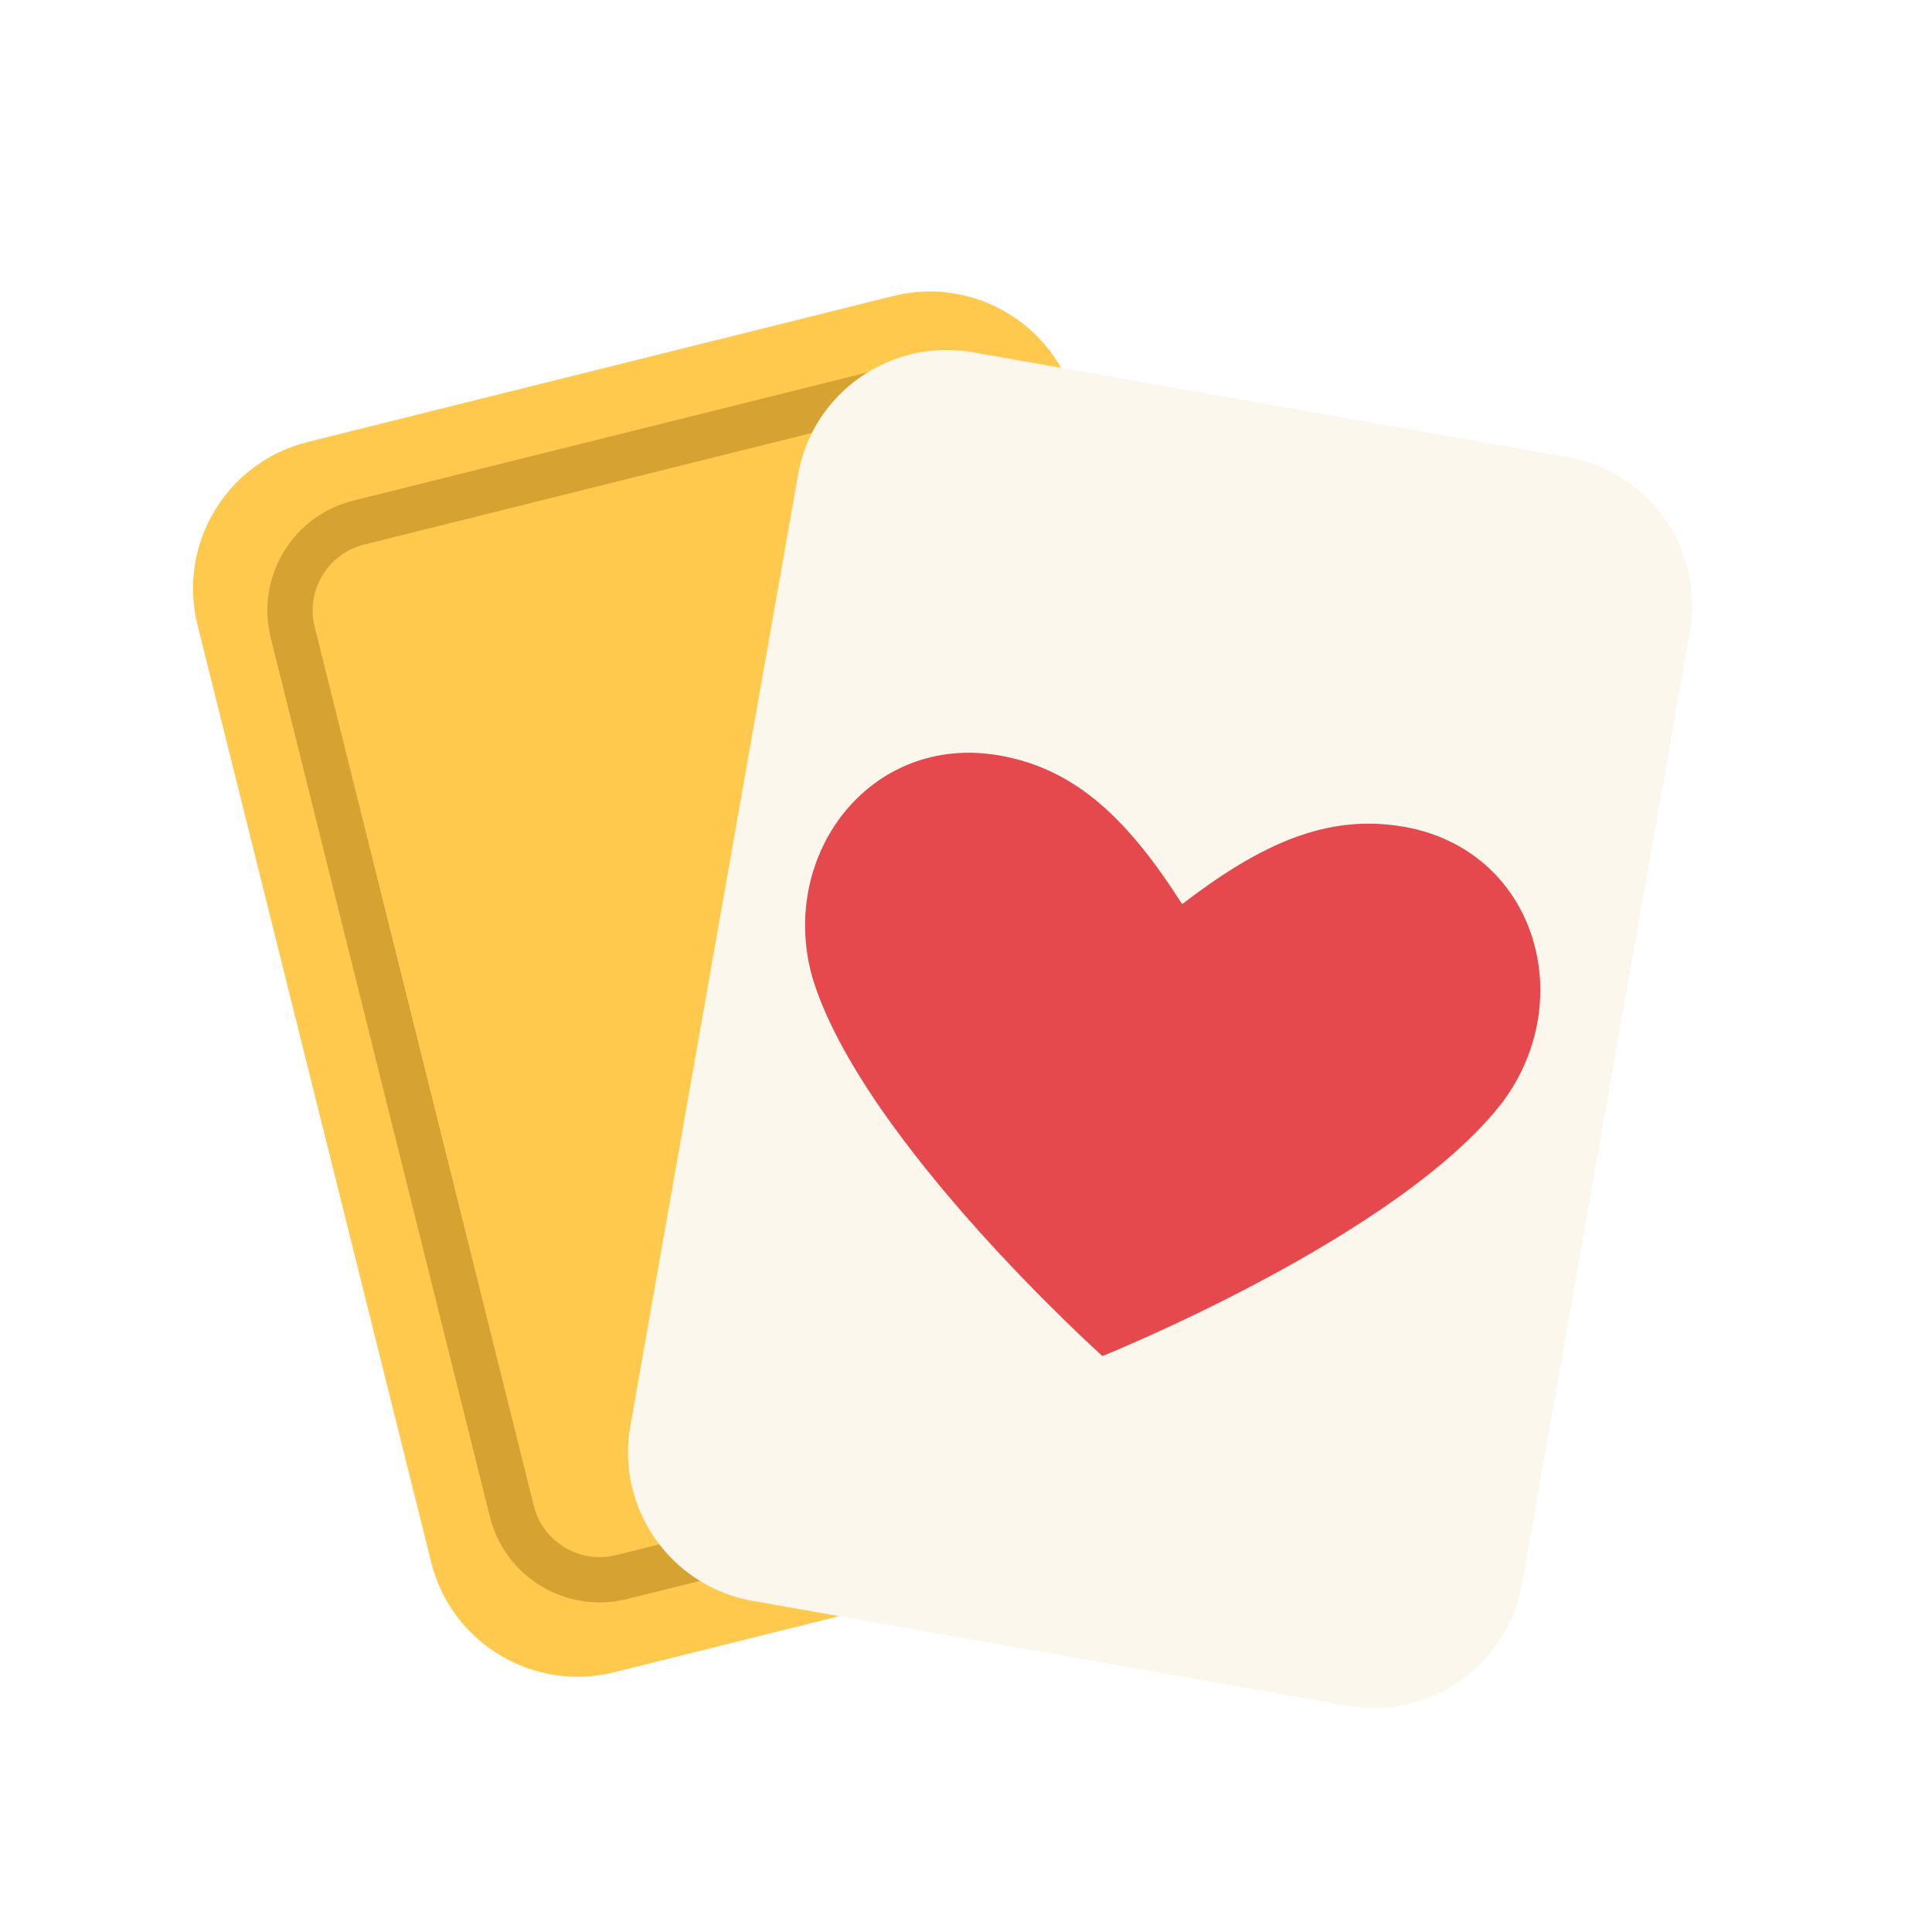
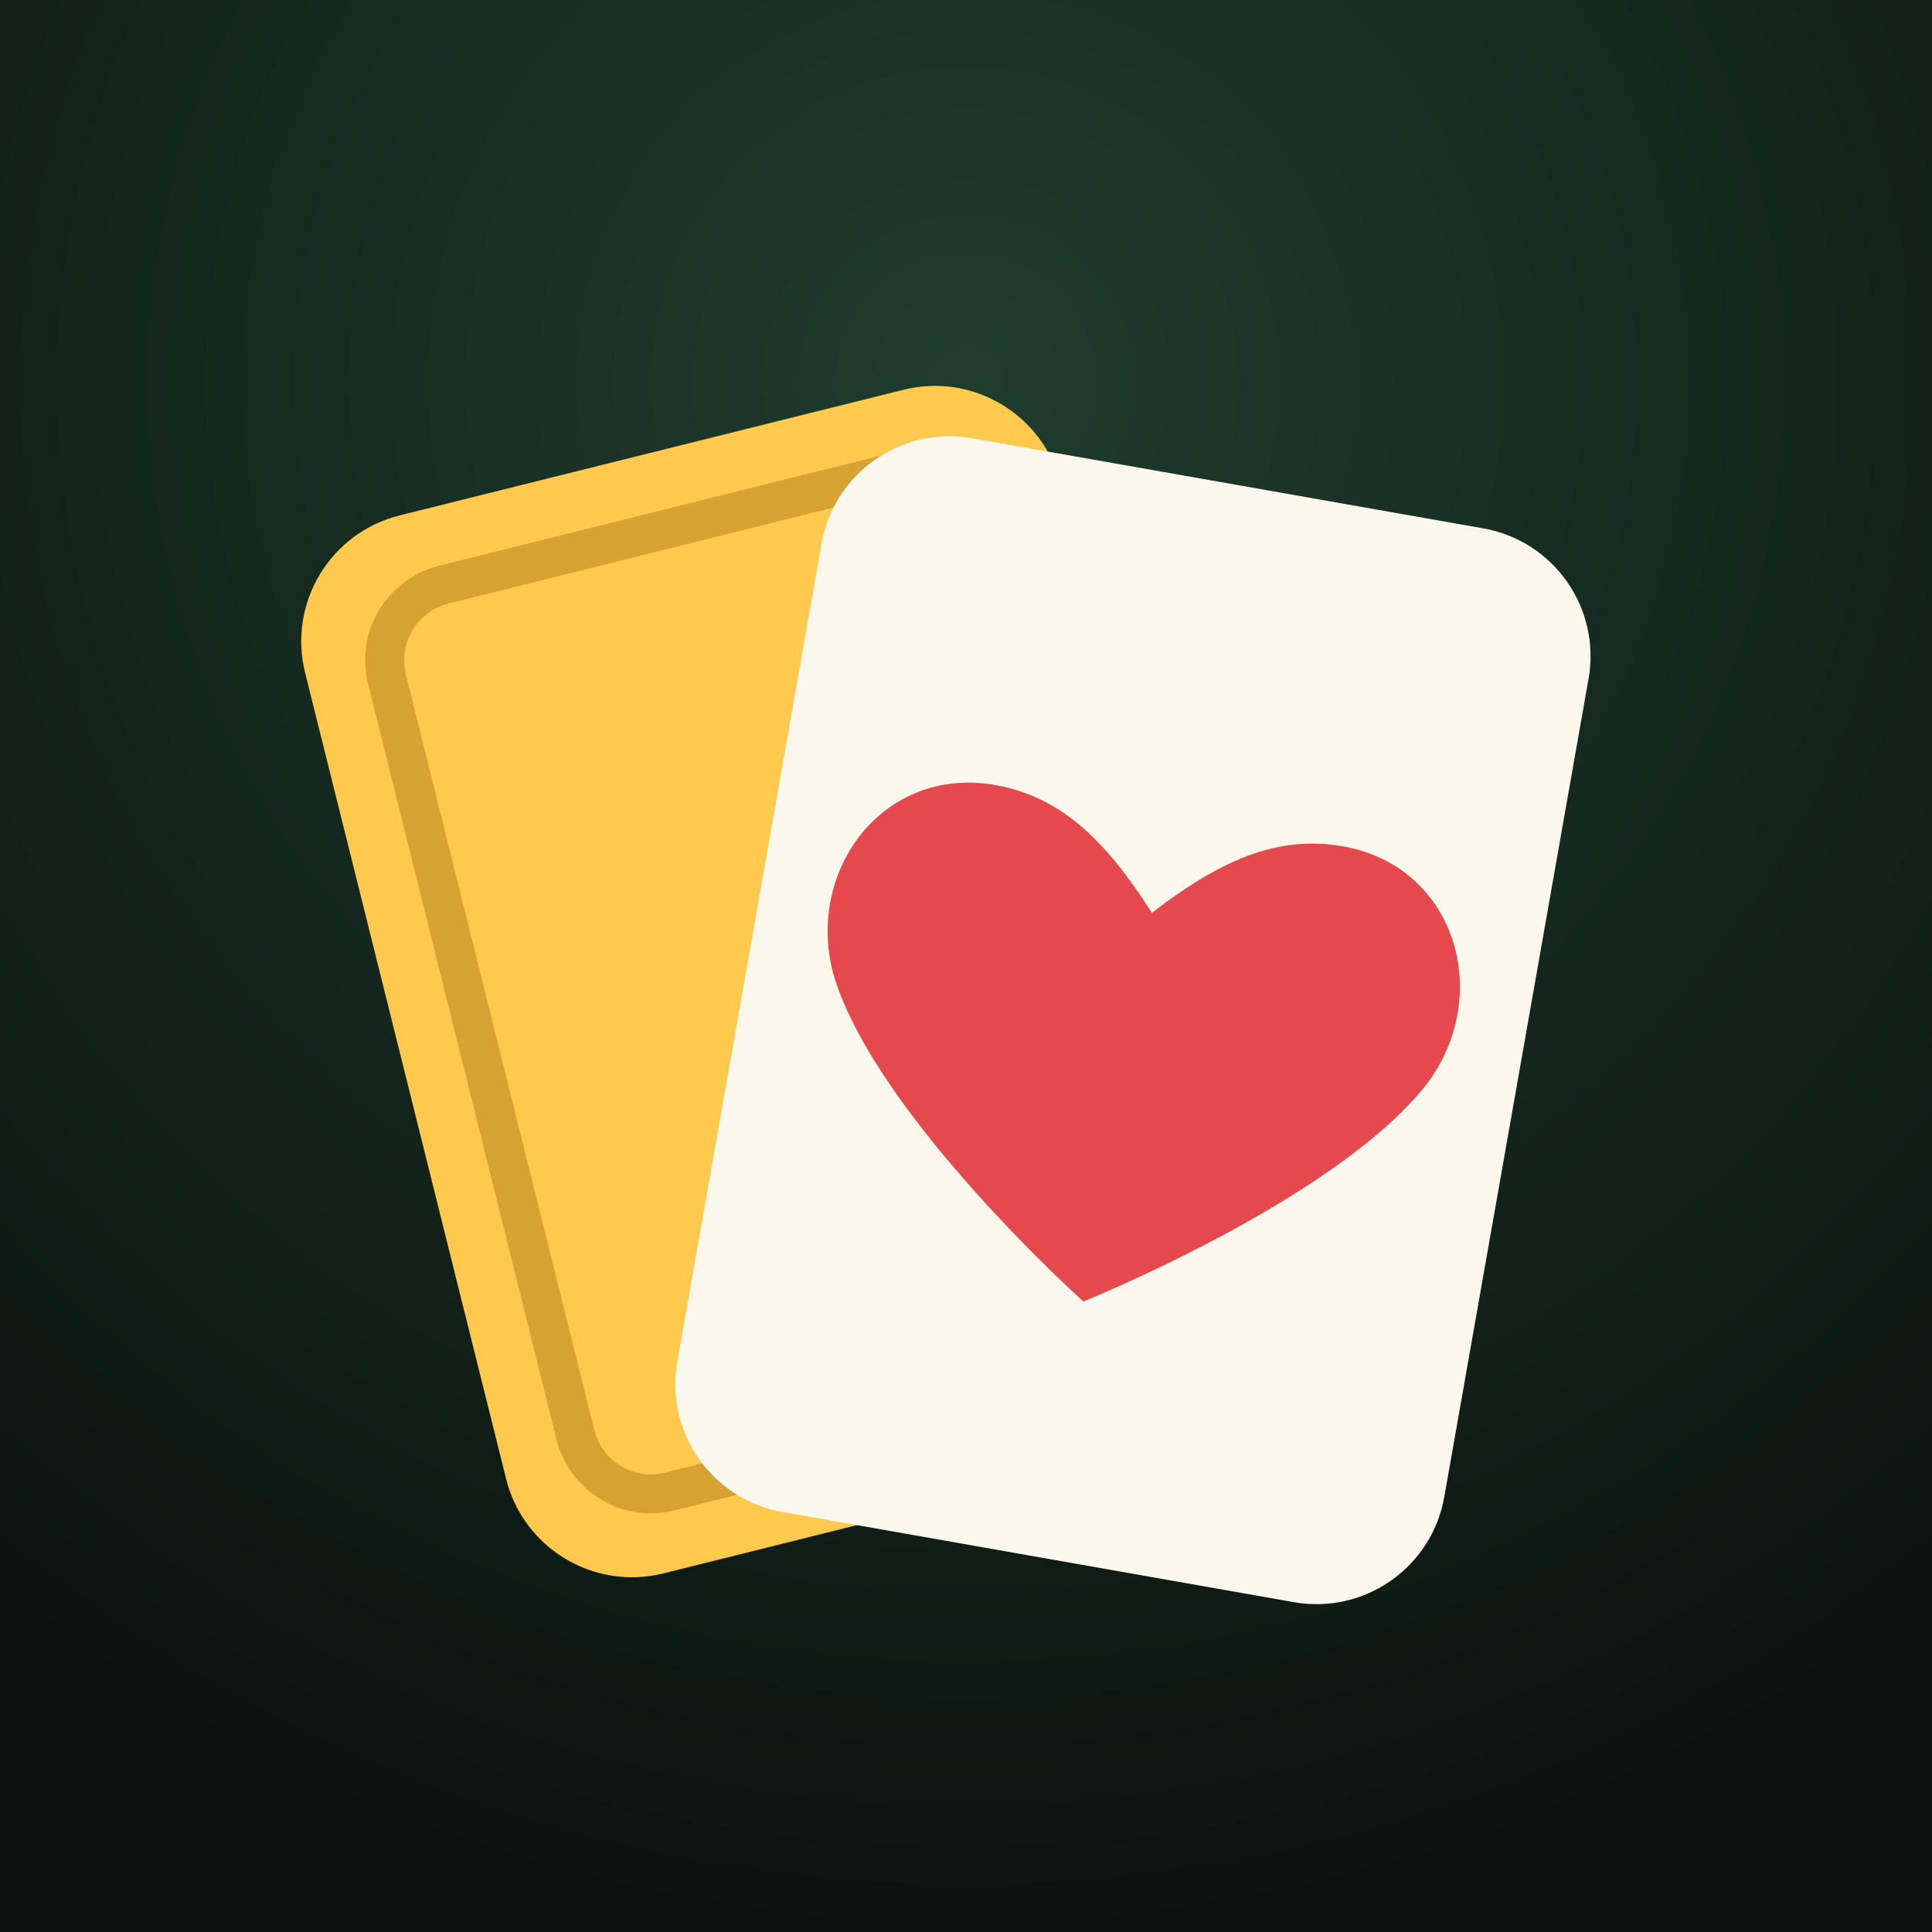
<svg xmlns="http://www.w3.org/2000/svg" viewBox="0 0 64 64">
-   <g transform="rotate(-14 32 36)">
-     <rect x="11" y="10" width="30" height="42" rx="5" fill="#ffc94d" />
-     <rect x="14" y="13" width="24" height="36" rx="3" fill="none" stroke="#8a5a00" stroke-opacity=".35" stroke-width="1.5" />
-   </g>
-   <g transform="rotate(10 32 36)">
-     <rect x="23" y="12" width="30" height="42" rx="5" fill="#fbf7ec" />
-     <path d="M38 44s-9-5.6-11.6-10.6C24.5 29.6 26.8 25 31.2 25c2.6 0 4.6 1.4 6.8 3.8 2.2-2.4 4.2-3.8 6.8-3.8 4.4 0 6.7 4.6 4.8 8.4C47 38.4 38 44 38 44z" fill="#e5484d" />
+   <defs>
+     <radialGradient id="g" cx="50%" cy="20%" r="80%">
+       <stop offset="0" stop-color="#1f3d2d" />
+       <stop offset="1" stop-color="#0b1310" />
+     </radialGradient>
+   </defs>
+   <rect width="64" height="64" fill="url(#g)" />
+   <g transform="translate(4.48 4.48) scale(0.86)">
+     <g transform="rotate(-14 32 36)">
+       <rect x="11" y="10" width="30" height="42" rx="5" fill="#ffc94d" />
+       <rect x="14" y="13" width="24" height="36" rx="3" fill="none" stroke="#8a5a00" stroke-opacity=".35" stroke-width="1.5" />
+     </g>
+     <g transform="rotate(10 32 36)">
+       <rect x="23" y="12" width="30" height="42" rx="5" fill="#fbf7ec" />
+       <path d="M38 44s-9-5.6-11.6-10.6C24.5 29.6 26.8 25 31.2 25c2.6 0 4.6 1.4 6.8 3.8 2.2-2.4 4.2-3.8 6.8-3.8 4.4 0 6.7 4.6 4.8 8.4C47 38.4 38 44 38 44z" fill="#e5484d" />
+     </g>
  </g>
</svg>
